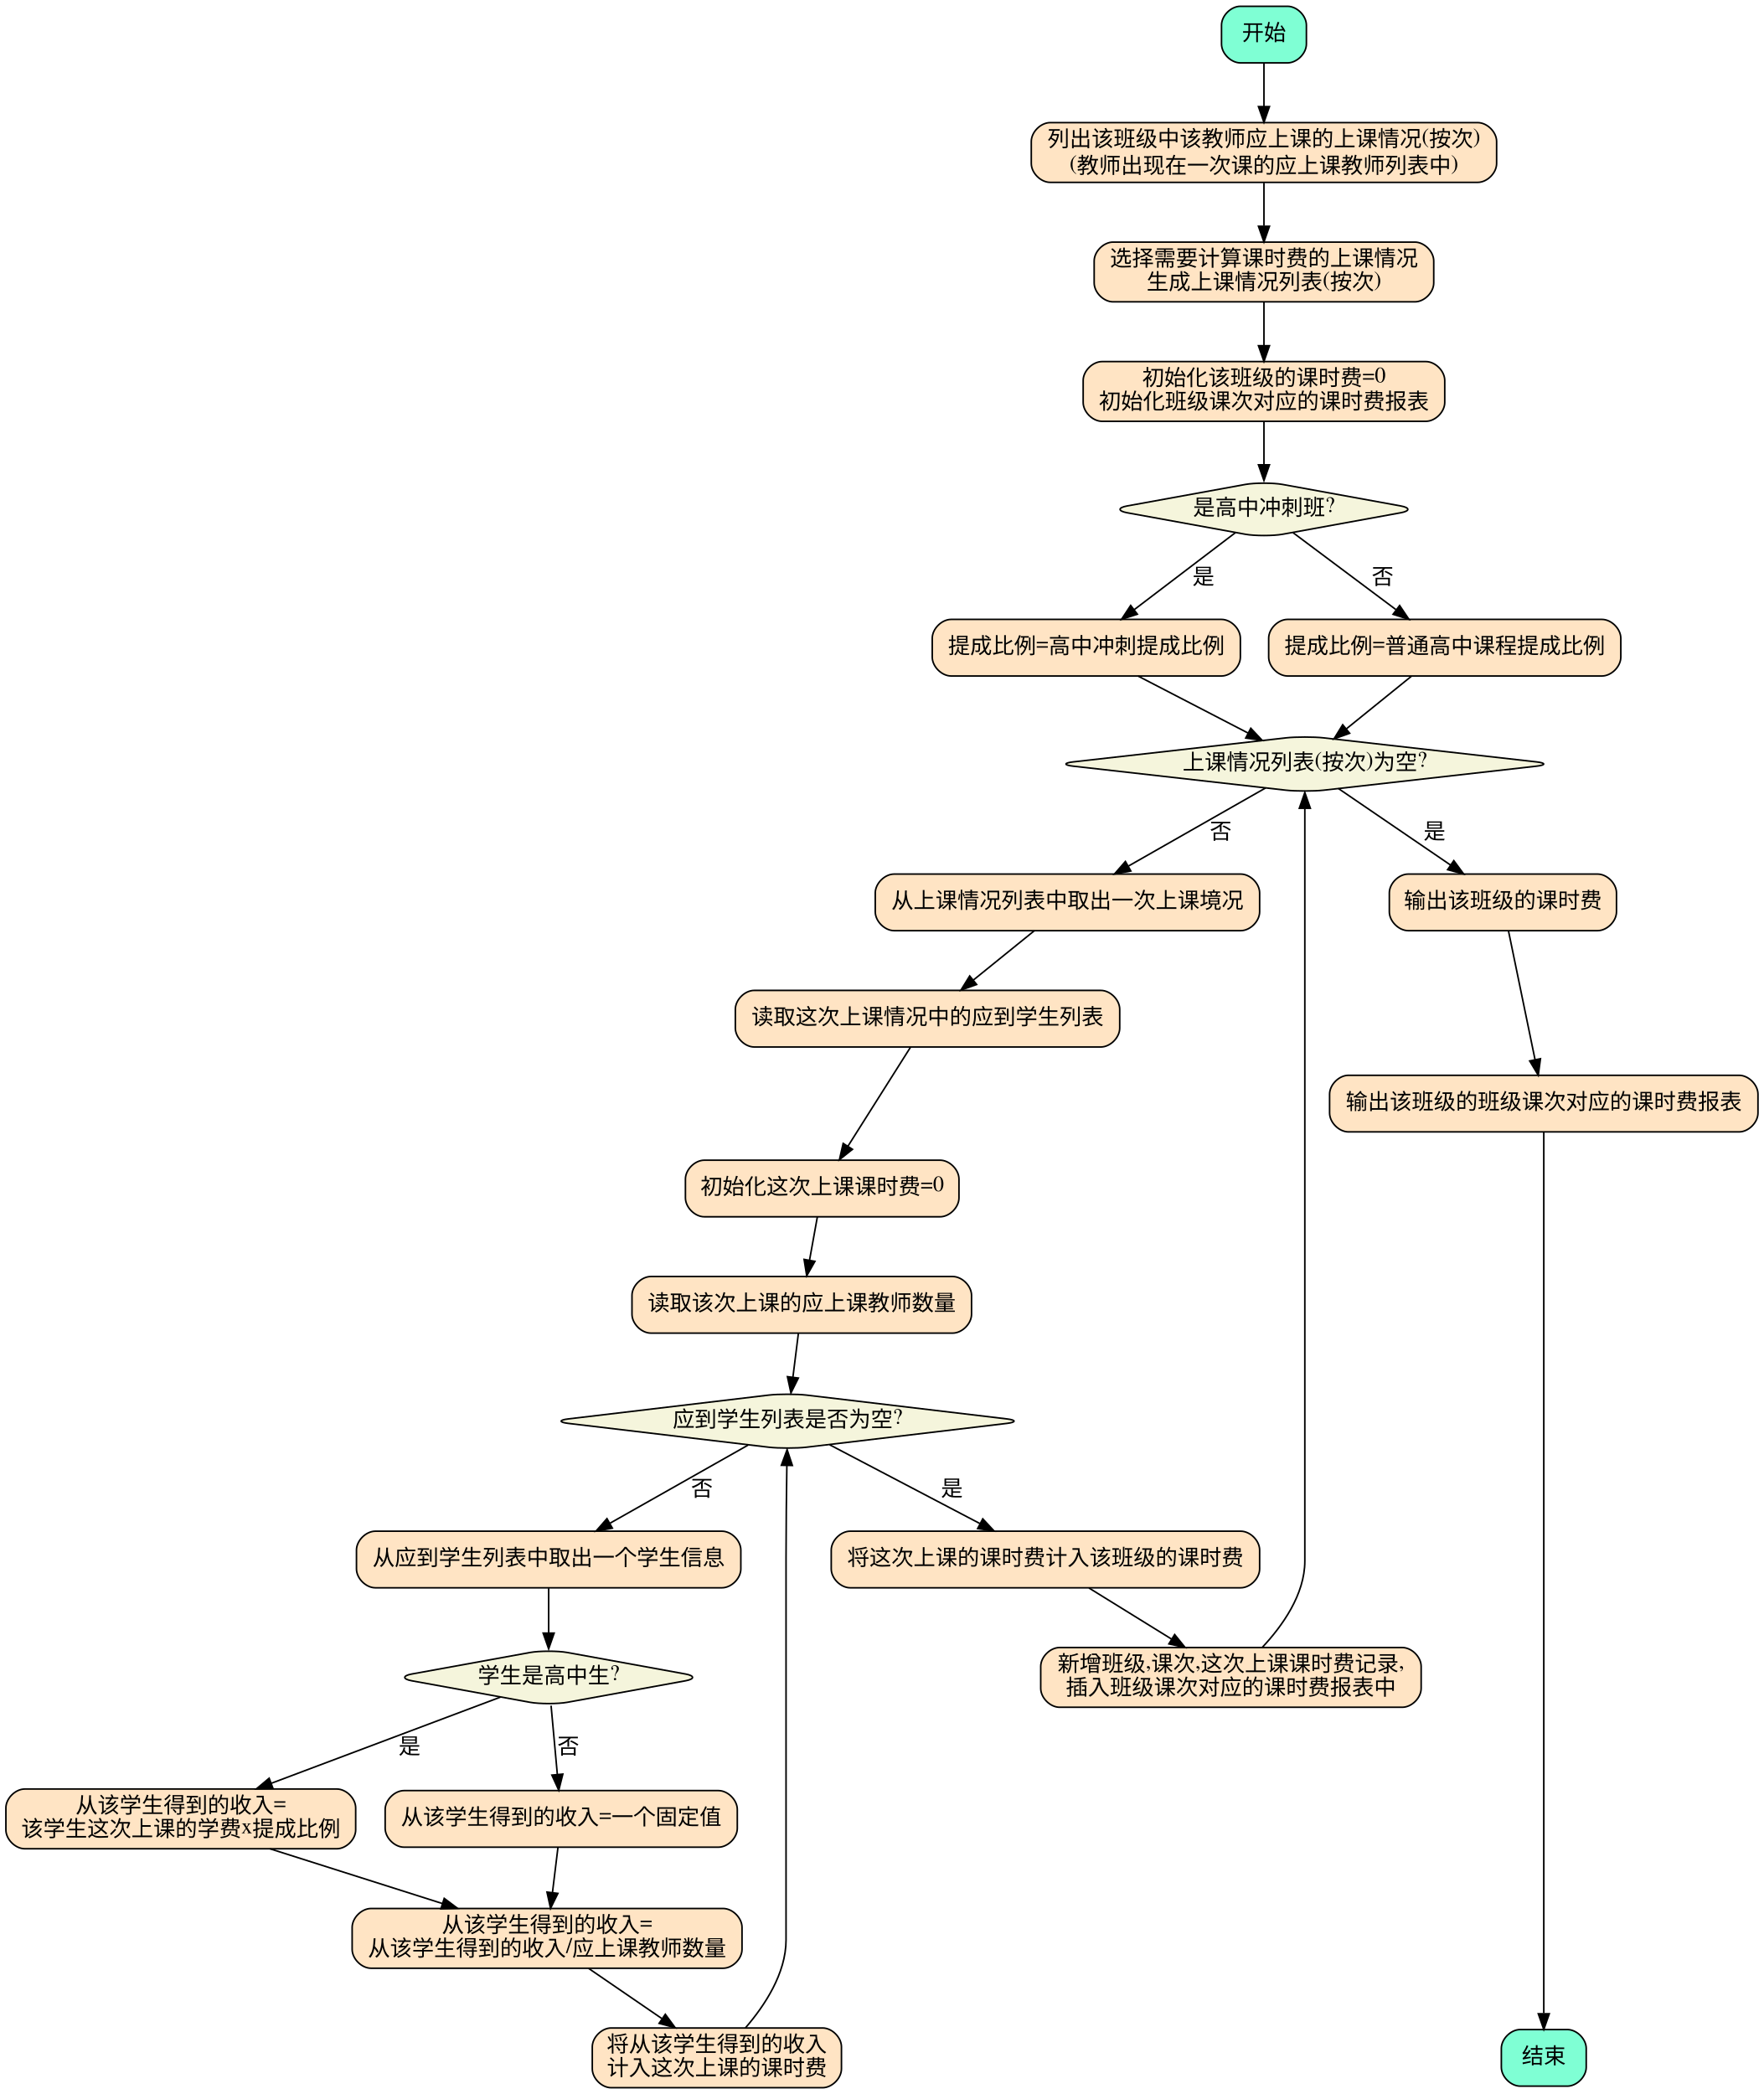
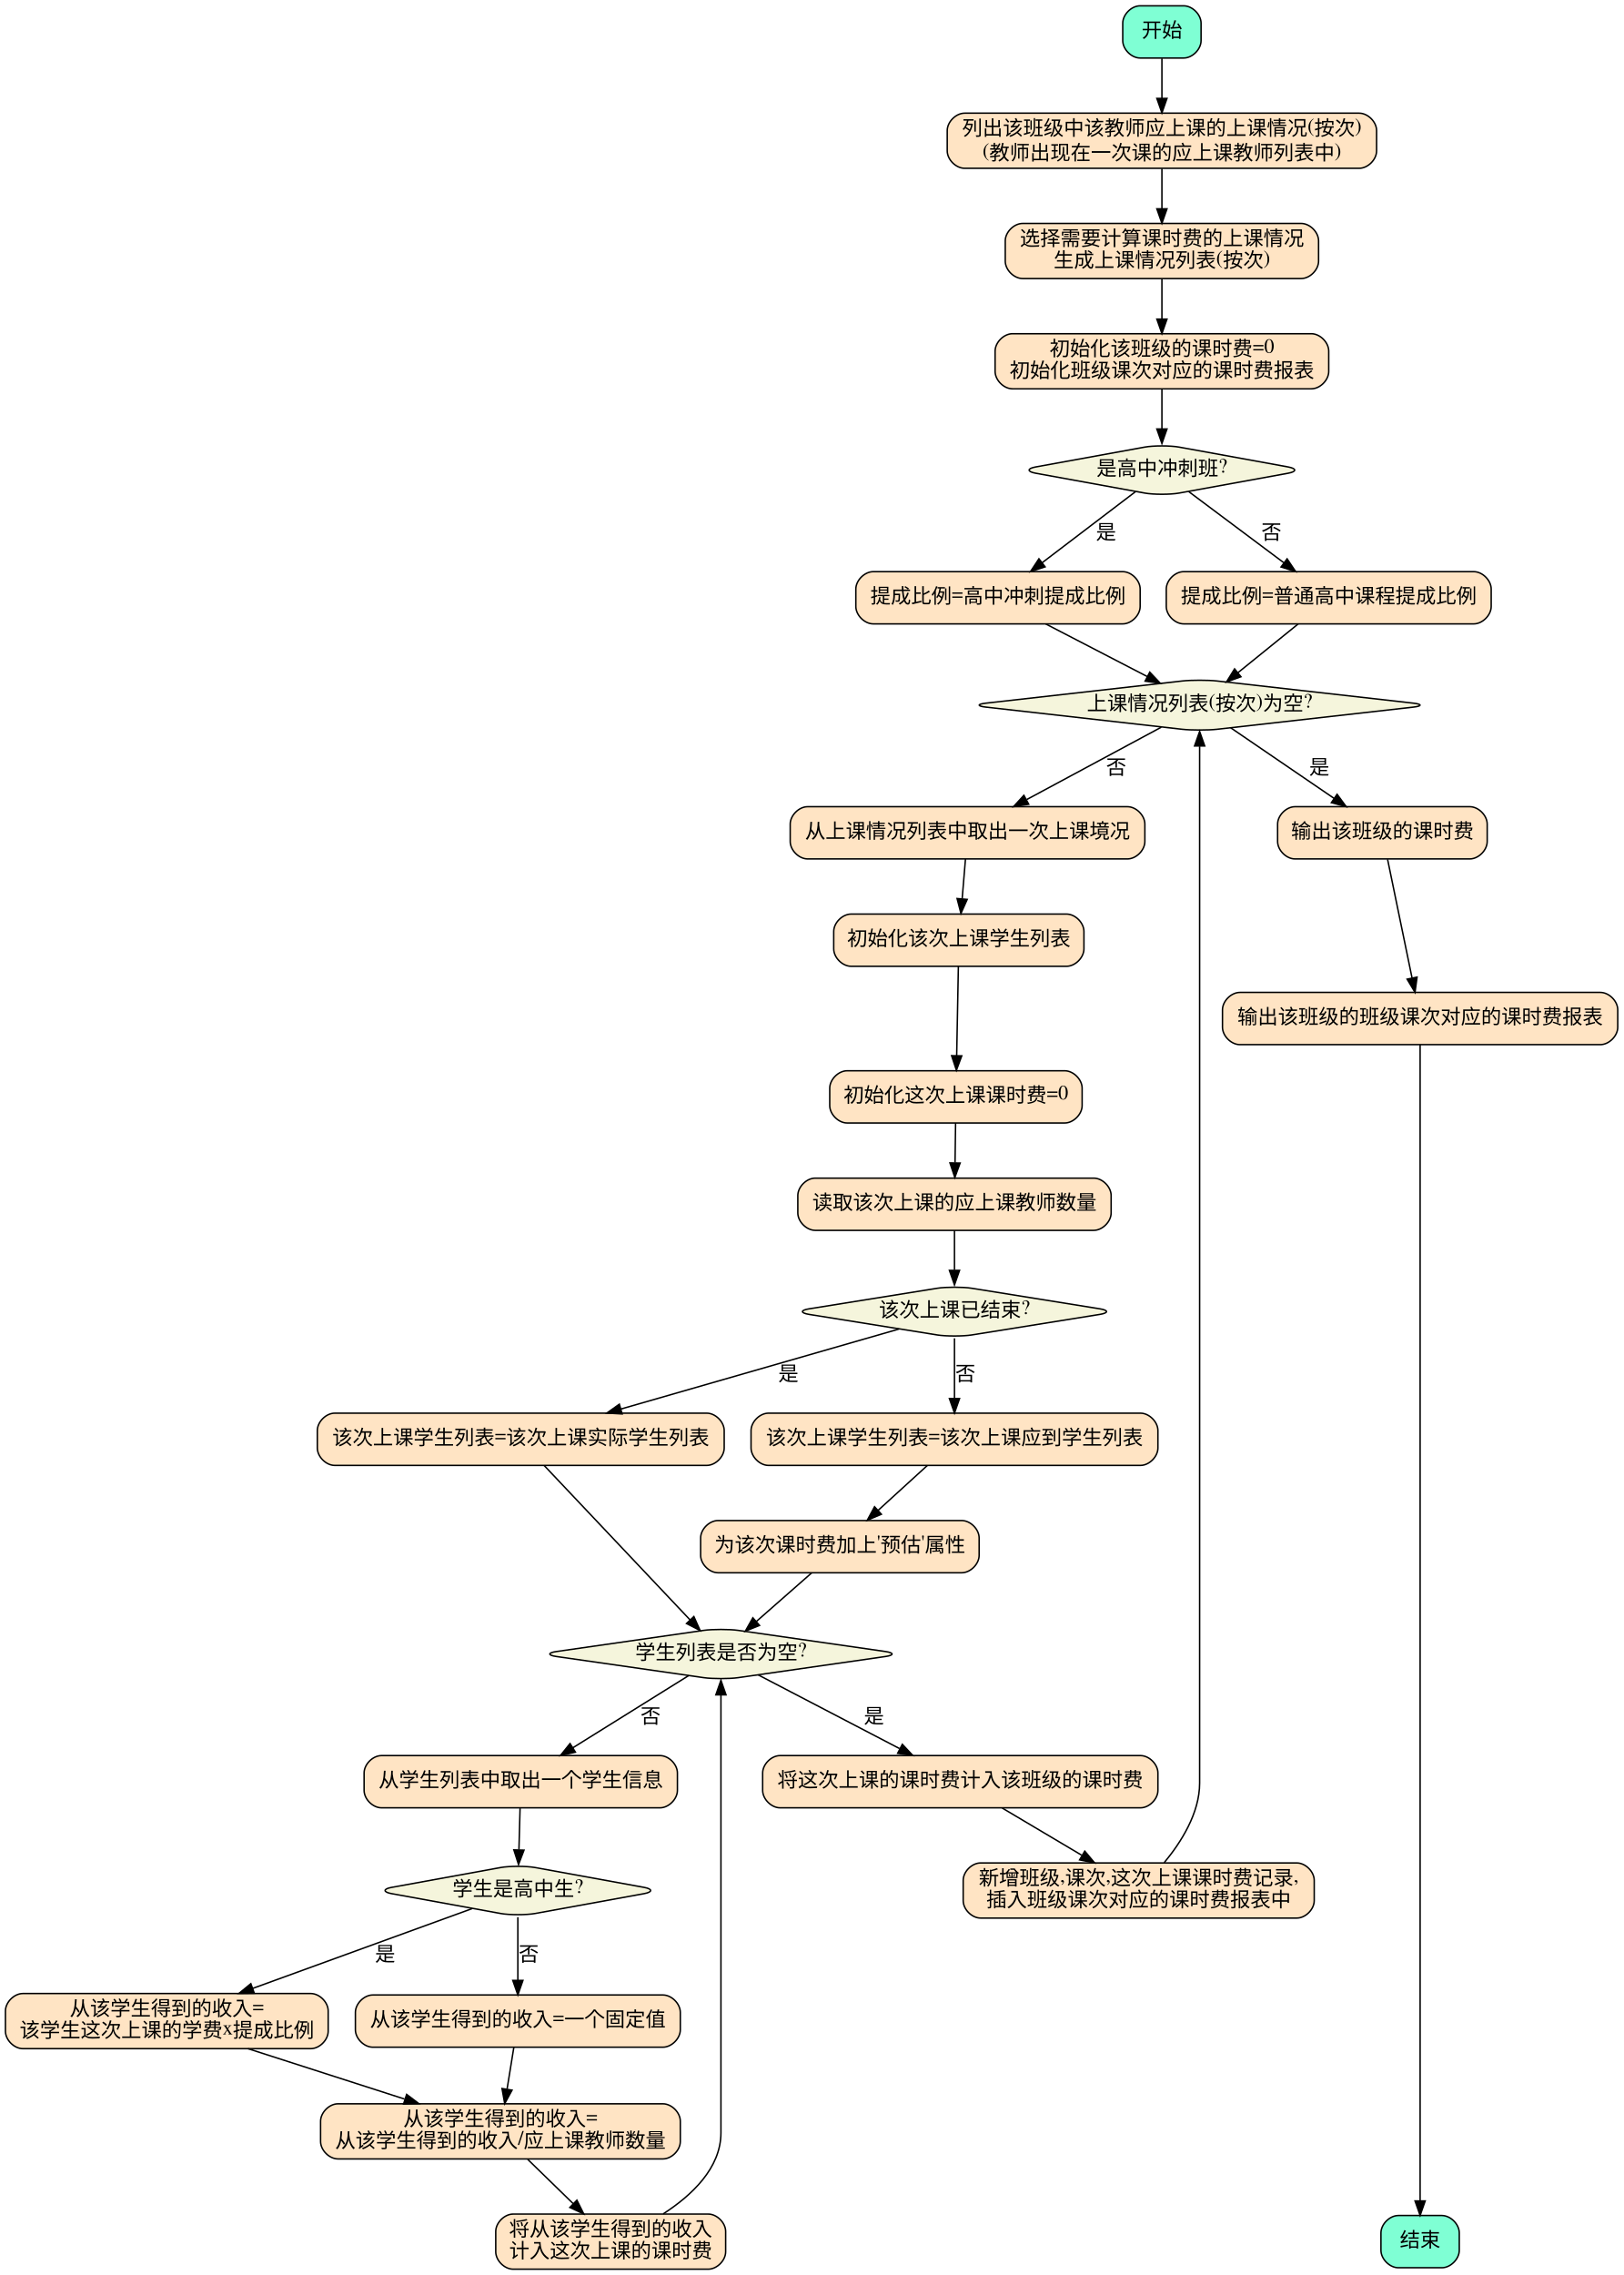
- <svg xmlns="http://www.w3.org/2000/svg" width="1122pt" height="1332pt" viewBox="0.00 0.00 1122.00 1332.00">
-   <g id="graph0" class="graph" transform="scale(1 1) rotate(0) translate(4 1328)">
-     <polygon fill="white" stroke="white" points="-4,5 -4,-1328 1119,-1328 1119,5 -4,5" />
+ <svg xmlns="http://www.w3.org/2000/svg" width="1119pt" height="1568pt" viewBox="0.00 0.00 1119.00 1568.00">
+   <g id="graph0" class="graph" transform="scale(1 1) rotate(0) translate(4 1564)">
+     <polygon fill="white" stroke="white" points="-4,5 -4,-1564 1116,-1564 1116,5 -4,5" />
    <g id="node1" class="node">
-       <path fill="aquamarine" stroke="black" d="M815,-1324C815,-1324 785,-1324 785,-1324 779,-1324 773,-1318 773,-1312 773,-1312 773,-1300 773,-1300 773,-1294 779,-1288 785,-1288 785,-1288 815,-1288 815,-1288 821,-1288 827,-1294 827,-1300 827,-1300 827,-1312 827,-1312 827,-1318 821,-1324 815,-1324" />
-       <text text-anchor="middle" x="800" y="-1302.3" font-family="Times,serif" font-size="14.00">开始</text>
+       <path fill="aquamarine" stroke="black" d="M812,-1560C812,-1560 782,-1560 782,-1560 776,-1560 770,-1554 770,-1548 770,-1548 770,-1536 770,-1536 770,-1530 776,-1524 782,-1524 782,-1524 812,-1524 812,-1524 818,-1524 824,-1530 824,-1536 824,-1536 824,-1548 824,-1548 824,-1554 818,-1560 812,-1560" />
+       <text text-anchor="middle" x="797" y="-1538.3" font-family="Times,serif" font-size="14.00">开始</text>
    </g>
    <g id="node3" class="node">
-       <path fill="bisque" stroke="black" d="M936,-1250C936,-1250 664,-1250 664,-1250 658,-1250 652,-1244 652,-1238 652,-1238 652,-1224 652,-1224 652,-1218 658,-1212 664,-1212 664,-1212 936,-1212 936,-1212 942,-1212 948,-1218 948,-1224 948,-1224 948,-1238 948,-1238 948,-1244 942,-1250 936,-1250" />
-       <text text-anchor="middle" x="800" y="-1234.8" font-family="Times,serif" font-size="14.00">列出该班级中该教师应上课的上课情况(按次)</text>
-       <text text-anchor="middle" x="800" y="-1219.8" font-family="Times,serif" font-size="14.00">(教师出现在一次课的应上课教师列表中)</text>
+       <path fill="bisque" stroke="black" d="M933,-1486C933,-1486 661,-1486 661,-1486 655,-1486 649,-1480 649,-1474 649,-1474 649,-1460 649,-1460 649,-1454 655,-1448 661,-1448 661,-1448 933,-1448 933,-1448 939,-1448 945,-1454 945,-1460 945,-1460 945,-1474 945,-1474 945,-1480 939,-1486 933,-1486" />
+       <text text-anchor="middle" x="797" y="-1470.8" font-family="Times,serif" font-size="14.00">列出该班级中该教师应上课的上课情况(按次)</text>
+       <text text-anchor="middle" x="797" y="-1455.8" font-family="Times,serif" font-size="14.00">(教师出现在一次课的应上课教师列表中)</text>
    </g>
    <g id="edge1" class="edge">
-       <path fill="none" stroke="black" d="M800,-1287.7C800,-1279.49 800,-1269.47 800,-1260.2" />
-       <polygon fill="black" stroke="black" points="803.5,-1260.19 800,-1250.19 796.5,-1260.19 803.5,-1260.19" />
+       <path fill="none" stroke="black" d="M797,-1523.7C797,-1515.49 797,-1505.47 797,-1496.2" />
+       <polygon fill="black" stroke="black" points="800.5,-1496.19 797,-1486.19 793.5,-1496.19 800.5,-1496.19" />
    </g>
    <g id="node2" class="node">
-       <path fill="aquamarine" stroke="black" d="M993,-37C993,-37 963,-37 963,-37 957,-37 951,-31 951,-25 951,-25 951,-13 951,-13 951,-7 957,-1 963,-1 963,-1 993,-1 993,-1 999,-1 1005,-7 1005,-13 1005,-13 1005,-25 1005,-25 1005,-31 999,-37 993,-37" />
-       <text text-anchor="middle" x="978" y="-15.3" font-family="Times,serif" font-size="14.00">结束</text>
+       <path fill="aquamarine" stroke="black" d="M990,-37C990,-37 960,-37 960,-37 954,-37 948,-31 948,-25 948,-25 948,-13 948,-13 948,-7 954,-1 960,-1 960,-1 990,-1 990,-1 996,-1 1002,-7 1002,-13 1002,-13 1002,-25 1002,-25 1002,-31 996,-37 990,-37" />
+       <text text-anchor="middle" x="975" y="-15.3" font-family="Times,serif" font-size="14.00">结束</text>
    </g>
    <g id="node4" class="node">
-       <path fill="bisque" stroke="black" d="M896,-1174C896,-1174 704,-1174 704,-1174 698,-1174 692,-1168 692,-1162 692,-1162 692,-1148 692,-1148 692,-1142 698,-1136 704,-1136 704,-1136 896,-1136 896,-1136 902,-1136 908,-1142 908,-1148 908,-1148 908,-1162 908,-1162 908,-1168 902,-1174 896,-1174" />
-       <text text-anchor="middle" x="800" y="-1158.8" font-family="Times,serif" font-size="14.00">选择需要计算课时费的上课情况</text>
-       <text text-anchor="middle" x="800" y="-1143.8" font-family="Times,serif" font-size="14.00">生成上课情况列表(按次)</text>
+       <path fill="bisque" stroke="black" d="M893,-1410C893,-1410 701,-1410 701,-1410 695,-1410 689,-1404 689,-1398 689,-1398 689,-1384 689,-1384 689,-1378 695,-1372 701,-1372 701,-1372 893,-1372 893,-1372 899,-1372 905,-1378 905,-1384 905,-1384 905,-1398 905,-1398 905,-1404 899,-1410 893,-1410" />
+       <text text-anchor="middle" x="797" y="-1394.8" font-family="Times,serif" font-size="14.00">选择需要计算课时费的上课情况</text>
+       <text text-anchor="middle" x="797" y="-1379.8" font-family="Times,serif" font-size="14.00">生成上课情况列表(按次)</text>
    </g>
    <g id="edge2" class="edge">
-       <path fill="none" stroke="black" d="M800,-1211.71C800,-1203.46 800,-1193.54 800,-1184.36" />
-       <polygon fill="black" stroke="black" points="803.5,-1184.08 800,-1174.08 796.5,-1184.08 803.5,-1184.08" />
+       <path fill="none" stroke="black" d="M797,-1447.71C797,-1439.46 797,-1429.54 797,-1420.36" />
+       <polygon fill="black" stroke="black" points="800.5,-1420.08 797,-1410.08 793.5,-1420.08 800.5,-1420.08" />
    </g>
    <g id="node5" class="node">
-       <path fill="bisque" stroke="black" d="M903,-1098C903,-1098 697,-1098 697,-1098 691,-1098 685,-1092 685,-1086 685,-1086 685,-1072 685,-1072 685,-1066 691,-1060 697,-1060 697,-1060 903,-1060 903,-1060 909,-1060 915,-1066 915,-1072 915,-1072 915,-1086 915,-1086 915,-1092 909,-1098 903,-1098" />
-       <text text-anchor="middle" x="800" y="-1082.8" font-family="Times,serif" font-size="14.00">初始化该班级的课时费=0</text>
-       <text text-anchor="middle" x="800" y="-1067.8" font-family="Times,serif" font-size="14.00">初始化班级课次对应的课时费报表</text>
+       <path fill="bisque" stroke="black" d="M900,-1334C900,-1334 694,-1334 694,-1334 688,-1334 682,-1328 682,-1322 682,-1322 682,-1308 682,-1308 682,-1302 688,-1296 694,-1296 694,-1296 900,-1296 900,-1296 906,-1296 912,-1302 912,-1308 912,-1308 912,-1322 912,-1322 912,-1328 906,-1334 900,-1334" />
+       <text text-anchor="middle" x="797" y="-1318.8" font-family="Times,serif" font-size="14.00">初始化该班级的课时费=0</text>
+       <text text-anchor="middle" x="797" y="-1303.8" font-family="Times,serif" font-size="14.00">初始化班级课次对应的课时费报表</text>
    </g>
    <g id="edge3" class="edge">
-       <path fill="none" stroke="black" d="M800,-1135.71C800,-1127.46 800,-1117.54 800,-1108.36" />
-       <polygon fill="black" stroke="black" points="803.5,-1108.08 800,-1098.08 796.5,-1108.08 803.5,-1108.08" />
-     </g>
-     <g id="node21" class="node">
-       <path fill="beige" stroke="black" d="M788.194,-1019.85C788.194,-1019.85 712.902,-1006.15 712.902,-1006.15 706.999,-1005.07 706.999,-1002.93 712.902,-1001.85 712.902,-1001.85 788.194,-988.149 788.194,-988.149 794.097,-987.074 805.903,-987.074 811.806,-988.149 811.806,-988.149 887.098,-1001.85 887.098,-1001.85 893.001,-1002.93 893.001,-1005.07 887.098,-1006.15 887.098,-1006.15 811.806,-1019.85 811.806,-1019.85 805.903,-1020.93 794.097,-1020.93 788.194,-1019.85" />
-       <text text-anchor="middle" x="800" y="-1000.3" font-family="Times,serif" font-size="14.00">是高中冲刺班?</text>
+       <path fill="none" stroke="black" d="M797,-1371.71C797,-1363.46 797,-1353.54 797,-1344.36" />
+       <polygon fill="black" stroke="black" points="800.5,-1344.08 797,-1334.08 793.5,-1344.08 800.5,-1344.08" />
+     </g>
+     <g id="node24" class="node">
+       <path fill="beige" stroke="black" d="M785.194,-1255.85C785.194,-1255.85 709.902,-1242.15 709.902,-1242.15 703.999,-1241.07 703.999,-1238.93 709.902,-1237.85 709.902,-1237.85 785.194,-1224.15 785.194,-1224.15 791.097,-1223.07 802.903,-1223.07 808.806,-1224.15 808.806,-1224.15 884.098,-1237.85 884.098,-1237.85 890.001,-1238.93 890.001,-1241.07 884.098,-1242.15 884.098,-1242.15 808.806,-1255.85 808.806,-1255.85 802.903,-1256.93 791.097,-1256.93 785.194,-1255.85" />
+       <text text-anchor="middle" x="797" y="-1236.3" font-family="Times,serif" font-size="14.00">是高中冲刺班?</text>
    </g>
    <g id="edge4" class="edge">
-       <path fill="none" stroke="black" d="M800,-1059.96C800,-1051.7 800,-1041.74 800,-1032.57" />
-       <polygon fill="black" stroke="black" points="803.5,-1032.33 800,-1022.33 796.5,-1032.33 803.5,-1032.33" />
+       <path fill="none" stroke="black" d="M797,-1295.96C797,-1287.7 797,-1277.74 797,-1268.57" />
+       <polygon fill="black" stroke="black" points="800.5,-1268.33 797,-1258.33 793.5,-1268.33 800.5,-1268.33" />
    </g>
    <g id="node6" class="node">
-       <path fill="bisque" stroke="black" d="M773,-934C773,-934 601,-934 601,-934 595,-934 589,-928 589,-922 589,-922 589,-910 589,-910 589,-904 595,-898 601,-898 601,-898 773,-898 773,-898 779,-898 785,-904 785,-910 785,-910 785,-922 785,-922 785,-928 779,-934 773,-934" />
-       <text text-anchor="middle" x="687" y="-912.3" font-family="Times,serif" font-size="14.00">提成比例=高中冲刺提成比例</text>
-     </g>
-     <g id="node22" class="node">
-       <path fill="beige" stroke="black" d="M814.076,-858.653C814.076,-858.653 678.524,-843.347 678.524,-843.347 672.562,-842.673 672.562,-841.327 678.524,-840.653 678.524,-840.653 814.076,-825.347 814.076,-825.347 820.038,-824.673 831.962,-824.673 837.924,-825.347 837.924,-825.347 973.476,-840.653 973.476,-840.653 979.438,-841.327 979.438,-842.673 973.476,-843.347 973.476,-843.347 837.924,-858.653 837.924,-858.653 831.962,-859.327 820.038,-859.327 814.076,-858.653" />
-       <text text-anchor="middle" x="826" y="-838.3" font-family="Times,serif" font-size="14.00">上课情况列表(按次)为空?</text>
+       <path fill="bisque" stroke="black" d="M770,-1170C770,-1170 598,-1170 598,-1170 592,-1170 586,-1164 586,-1158 586,-1158 586,-1146 586,-1146 586,-1140 592,-1134 598,-1134 598,-1134 770,-1134 770,-1134 776,-1134 782,-1140 782,-1146 782,-1146 782,-1158 782,-1158 782,-1164 776,-1170 770,-1170" />
+       <text text-anchor="middle" x="684" y="-1148.3" font-family="Times,serif" font-size="14.00">提成比例=高中冲刺提成比例</text>
+     </g>
+     <g id="node25" class="node">
+       <path fill="beige" stroke="black" d="M811.076,-1094.65C811.076,-1094.65 675.524,-1079.35 675.524,-1079.35 669.562,-1078.67 669.562,-1077.33 675.524,-1076.65 675.524,-1076.65 811.076,-1061.35 811.076,-1061.35 817.038,-1060.67 828.962,-1060.67 834.924,-1061.35 834.924,-1061.35 970.476,-1076.65 970.476,-1076.65 976.438,-1077.33 976.438,-1078.67 970.476,-1079.35 970.476,-1079.35 834.924,-1094.65 834.924,-1094.65 828.962,-1095.33 817.038,-1095.33 811.076,-1094.65" />
+       <text text-anchor="middle" x="823" y="-1074.3" font-family="Times,serif" font-size="14.00">上课情况列表(按次)为空?</text>
    </g>
    <g id="edge7" class="edge">
-       <path fill="none" stroke="black" d="M719.941,-897.937C741.015,-887.021 768.358,-872.858 790.003,-861.646" />
-       <polygon fill="black" stroke="black" points="791.626,-864.747 798.895,-857.04 788.406,-858.532 791.626,-864.747" />
+       <path fill="none" stroke="black" d="M716.941,-1133.94C738.015,-1123.02 765.358,-1108.86 787.003,-1097.65" />
+       <polygon fill="black" stroke="black" points="788.626,-1100.75 795.895,-1093.04 785.406,-1094.53 788.626,-1100.75" />
    </g>
    <g id="node7" class="node">
-       <path fill="bisque" stroke="black" d="M1015,-934C1015,-934 815,-934 815,-934 809,-934 803,-928 803,-922 803,-922 803,-910 803,-910 803,-904 809,-898 815,-898 815,-898 1015,-898 1015,-898 1021,-898 1027,-904 1027,-910 1027,-910 1027,-922 1027,-922 1027,-928 1021,-934 1015,-934" />
-       <text text-anchor="middle" x="915" y="-912.3" font-family="Times,serif" font-size="14.00">提成比例=普通高中课程提成比例</text>
+       <path fill="bisque" stroke="black" d="M1012,-1170C1012,-1170 812,-1170 812,-1170 806,-1170 800,-1164 800,-1158 800,-1158 800,-1146 800,-1146 800,-1140 806,-1134 812,-1134 812,-1134 1012,-1134 1012,-1134 1018,-1134 1024,-1140 1024,-1146 1024,-1146 1024,-1158 1024,-1158 1024,-1164 1018,-1170 1012,-1170" />
+       <text text-anchor="middle" x="912" y="-1148.3" font-family="Times,serif" font-size="14.00">提成比例=普通高中课程提成比例</text>
    </g>
    <g id="edge8" class="edge">
-       <path fill="none" stroke="black" d="M893.908,-897.937C881.478,-887.881 865.642,-875.07 852.389,-864.349" />
-       <polygon fill="black" stroke="black" points="854.501,-861.555 844.525,-857.987 850.098,-866.997 854.501,-861.555" />
+       <path fill="none" stroke="black" d="M890.908,-1133.94C878.478,-1123.88 862.642,-1111.07 849.389,-1100.35" />
+       <polygon fill="black" stroke="black" points="851.501,-1097.56 841.525,-1093.99 847.098,-1103 851.501,-1097.56" />
    </g>
    <g id="node8" class="node">
-       <path fill="bisque" stroke="black" d="M1012.25,-772C1012.25,-772 891.75,-772 891.75,-772 885.75,-772 879.75,-766 879.75,-760 879.75,-760 879.75,-748 879.75,-748 879.75,-742 885.75,-736 891.75,-736 891.75,-736 1012.25,-736 1012.25,-736 1018.25,-736 1024.25,-742 1024.25,-748 1024.25,-748 1024.25,-760 1024.25,-760 1024.25,-766 1018.25,-772 1012.25,-772" />
-       <text text-anchor="middle" x="952" y="-750.3" font-family="Times,serif" font-size="14.00">输出该班级的课时费</text>
+       <path fill="bisque" stroke="black" d="M1009.25,-1008C1009.25,-1008 888.75,-1008 888.75,-1008 882.75,-1008 876.75,-1002 876.75,-996 876.75,-996 876.75,-984 876.75,-984 876.75,-978 882.75,-972 888.75,-972 888.75,-972 1009.25,-972 1009.25,-972 1015.25,-972 1021.25,-978 1021.25,-984 1021.25,-984 1021.25,-996 1021.25,-996 1021.25,-1002 1015.25,-1008 1009.25,-1008" />
+       <text text-anchor="middle" x="949" y="-986.3" font-family="Times,serif" font-size="14.00">输出该班级的课时费</text>
    </g>
    <g id="node9" class="node">
-       <path fill="bisque" stroke="black" d="M1102.25,-644C1102.25,-644 853.75,-644 853.75,-644 847.75,-644 841.75,-638 841.75,-632 841.75,-632 841.75,-620 841.75,-620 841.75,-614 847.75,-608 853.75,-608 853.75,-608 1102.25,-608 1102.25,-608 1108.25,-608 1114.25,-614 1114.25,-620 1114.25,-620 1114.25,-632 1114.25,-632 1114.25,-638 1108.25,-644 1102.25,-644" />
-       <text text-anchor="middle" x="978" y="-622.3" font-family="Times,serif" font-size="14.00">输出该班级的班级课次对应的课时费报表</text>
+       <path fill="bisque" stroke="black" d="M1099.25,-880C1099.25,-880 850.75,-880 850.75,-880 844.75,-880 838.75,-874 838.75,-868 838.75,-868 838.75,-856 838.75,-856 838.75,-850 844.75,-844 850.75,-844 850.75,-844 1099.25,-844 1099.25,-844 1105.25,-844 1111.25,-850 1111.25,-856 1111.25,-856 1111.25,-868 1111.25,-868 1111.25,-874 1105.25,-880 1099.25,-880" />
+       <text text-anchor="middle" x="975" y="-858.3" font-family="Times,serif" font-size="14.00">输出该班级的班级课次对应的课时费报表</text>
    </g>
    <g id="edge11" class="edge">
-       <path fill="none" stroke="black" d="M955.561,-735.744C959.917,-714.632 967.342,-678.648 972.451,-653.893" />
-       <polygon fill="black" stroke="black" points="975.889,-654.548 974.482,-644.047 969.034,-653.133 975.889,-654.548" />
+       <path fill="none" stroke="black" d="M952.561,-971.744C956.917,-950.632 964.342,-914.648 969.451,-889.893" />
+       <polygon fill="black" stroke="black" points="972.889,-890.548 971.482,-880.047 966.034,-889.133 972.889,-890.548" />
    </g>
    <g id="edge12" class="edge">
-       <path fill="none" stroke="black" d="M978,-607.938C978,-590.023 978,-561.031 978,-536 978,-536 978,-536 978,-94 978,-78.591 978,-61.378 978,-47.433" />
-       <polygon fill="black" stroke="black" points="981.5,-47.047 978,-37.047 974.5,-47.047 981.5,-47.047" />
+       <path fill="none" stroke="black" d="M975,-843.938C975,-826.023 975,-797.031 975,-772 975,-772 975,-772 975,-94 975,-78.591 975,-61.378 975,-47.433" />
+       <polygon fill="black" stroke="black" points="978.5,-47.047 975,-37.047 971.5,-47.047 978.5,-47.047" />
    </g>
    <g id="node10" class="node">
-       <path fill="bisque" stroke="black" d="M785.25,-772C785.25,-772 564.75,-772 564.75,-772 558.75,-772 552.75,-766 552.75,-760 552.75,-760 552.75,-748 552.75,-748 552.75,-742 558.75,-736 564.75,-736 564.75,-736 785.25,-736 785.25,-736 791.25,-736 797.25,-742 797.25,-748 797.25,-748 797.25,-760 797.25,-760 797.25,-766 791.25,-772 785.25,-772" />
-       <text text-anchor="middle" x="675" y="-750.3" font-family="Times,serif" font-size="14.00">从上课情况列表中取出一次上课境况</text>
+       <path fill="bisque" stroke="black" d="M773.25,-1008C773.25,-1008 552.75,-1008 552.75,-1008 546.75,-1008 540.75,-1002 540.75,-996 540.75,-996 540.75,-984 540.75,-984 540.75,-978 546.75,-972 552.75,-972 552.75,-972 773.25,-972 773.25,-972 779.25,-972 785.25,-978 785.25,-984 785.25,-984 785.25,-996 785.25,-996 785.25,-1002 779.25,-1008 773.25,-1008" />
+       <text text-anchor="middle" x="663" y="-986.3" font-family="Times,serif" font-size="14.00">从上课情况列表中取出一次上课境况</text>
    </g>
    <g id="node11" class="node">
-       <path fill="bisque" stroke="black" d="M696.25,-698C696.25,-698 475.75,-698 475.75,-698 469.75,-698 463.75,-692 463.75,-686 463.75,-686 463.75,-674 463.75,-674 463.75,-668 469.75,-662 475.75,-662 475.75,-662 696.25,-662 696.25,-662 702.25,-662 708.25,-668 708.25,-674 708.25,-674 708.25,-686 708.25,-686 708.25,-692 702.25,-698 696.25,-698" />
-       <text text-anchor="middle" x="586" y="-676.3" font-family="Times,serif" font-size="14.00">读取这次上课情况中的应到学生列表</text>
+       <path fill="bisque" stroke="black" d="M731.25,-934C731.25,-934 582.75,-934 582.75,-934 576.75,-934 570.75,-928 570.75,-922 570.75,-922 570.75,-910 570.75,-910 570.75,-904 576.75,-898 582.75,-898 582.75,-898 731.25,-898 731.25,-898 737.25,-898 743.25,-904 743.25,-910 743.25,-910 743.25,-922 743.25,-922 743.25,-928 737.25,-934 731.25,-934" />
+       <text text-anchor="middle" x="657" y="-912.3" font-family="Times,serif" font-size="14.00">初始化该次上课学生列表</text>
    </g>
    <g id="edge13" class="edge">
-       <path fill="none" stroke="black" d="M653.908,-735.937C642.355,-726.59 627.858,-714.863 615.229,-704.646" />
-       <polygon fill="black" stroke="black" points="617.225,-701.758 607.249,-698.19 612.822,-707.201 617.225,-701.758" />
+       <path fill="none" stroke="black" d="M661.578,-971.937C660.901,-963.807 660.073,-953.876 659.309,-944.705" />
+       <polygon fill="black" stroke="black" points="662.772,-944.115 658.453,-934.441 655.796,-944.697 662.772,-944.115" />
    </g>
    <g id="node12" class="node">
-       <path fill="bisque" stroke="black" d="M594,-590C594,-590 444,-590 444,-590 438,-590 432,-584 432,-578 432,-578 432,-566 432,-566 432,-560 438,-554 444,-554 444,-554 594,-554 594,-554 600,-554 606,-560 606,-566 606,-566 606,-578 606,-578 606,-584 600,-590 594,-590" />
-       <text text-anchor="middle" x="519" y="-568.3" font-family="Times,serif" font-size="14.00">初始化这次上课课时费=0</text>
+       <path fill="bisque" stroke="black" d="M730,-826C730,-826 580,-826 580,-826 574,-826 568,-820 568,-814 568,-814 568,-802 568,-802 568,-796 574,-790 580,-790 580,-790 730,-790 730,-790 736,-790 742,-796 742,-802 742,-802 742,-814 742,-814 742,-820 736,-826 730,-826" />
+       <text text-anchor="middle" x="655" y="-804.3" font-family="Times,serif" font-size="14.00">初始化这次上课课时费=0</text>
    </g>
    <g id="edge14" class="edge">
-       <path fill="none" stroke="black" d="M575.235,-661.969C564.457,-644.917 547.734,-618.459 535.323,-598.824" />
-       <polygon fill="black" stroke="black" points="538.262,-596.924 529.961,-590.341 532.345,-600.664 538.262,-596.924" />
+       <path fill="none" stroke="black" d="M656.679,-897.969C656.366,-881.378 655.885,-855.883 655.518,-836.431" />
+       <polygon fill="black" stroke="black" points="659.015,-836.273 655.327,-826.341 652.017,-836.405 659.015,-836.273" />
    </g>
    <g id="node13" class="node">
-       <path fill="bisque" stroke="black" d="M602,-516C602,-516 410,-516 410,-516 404,-516 398,-510 398,-504 398,-504 398,-492 398,-492 398,-486 404,-480 410,-480 410,-480 602,-480 602,-480 608,-480 614,-486 614,-492 614,-492 614,-504 614,-504 614,-510 608,-516 602,-516" />
-       <text text-anchor="middle" x="506" y="-494.3" font-family="Times,serif" font-size="14.00">读取该次上课的应上课教师数量</text>
+       <path fill="bisque" stroke="black" d="M750,-752C750,-752 558,-752 558,-752 552,-752 546,-746 546,-740 546,-740 546,-728 546,-728 546,-722 552,-716 558,-716 558,-716 750,-716 750,-716 756,-716 762,-722 762,-728 762,-728 762,-740 762,-740 762,-746 756,-752 750,-752" />
+       <text text-anchor="middle" x="654" y="-730.3" font-family="Times,serif" font-size="14.00">读取该次上课的应上课教师数量</text>
    </g>
    <g id="edge15" class="edge">
-       <path fill="none" stroke="black" d="M515.919,-553.937C514.435,-545.719 512.619,-535.66 510.948,-526.406" />
-       <polygon fill="black" stroke="black" points="514.37,-525.66 509.149,-516.441 507.482,-526.903 514.37,-525.66" />
-     </g>
-     <g id="node23" class="node">
-       <path fill="beige" stroke="black" d="M485.084,-440.584C485.084,-440.584 357.425,-425.416 357.425,-425.416 351.467,-424.708 351.467,-423.292 357.425,-422.584 357.425,-422.584 485.084,-407.416 485.084,-407.416 491.042,-406.708 502.958,-406.708 508.916,-407.416 508.916,-407.416 636.575,-422.584 636.575,-422.584 642.533,-423.292 642.533,-424.708 636.575,-425.416 636.575,-425.416 508.916,-440.584 508.916,-440.584 502.958,-441.292 491.042,-441.292 485.084,-440.584" />
-       <text text-anchor="middle" x="497" y="-420.3" font-family="Times,serif" font-size="14.00">应到学生列表是否为空?</text>
+       <path fill="none" stroke="black" d="M654.763,-789.937C654.65,-781.807 654.512,-771.876 654.385,-762.705" />
+       <polygon fill="black" stroke="black" points="657.881,-762.391 654.242,-752.441 650.882,-762.488 657.881,-762.391" />
+     </g>
+     <g id="node26" class="node">
+       <path fill="beige" stroke="black" d="M642.151,-676.099C642.151,-676.099 553.643,-661.901 553.643,-661.901 547.718,-660.95 547.718,-659.05 553.643,-658.099 553.643,-658.099 642.151,-643.901 642.151,-643.901 648.076,-642.95 659.924,-642.95 665.849,-643.901 665.849,-643.901 754.357,-658.099 754.357,-658.099 760.282,-659.05 760.282,-660.95 754.357,-661.901 754.357,-661.901 665.849,-676.099 665.849,-676.099 659.924,-677.05 648.076,-677.05 642.151,-676.099" />
+       <text text-anchor="middle" x="654" y="-656.3" font-family="Times,serif" font-size="14.00">该次上课已结束?</text>
    </g>
    <g id="edge16" class="edge">
-       <path fill="none" stroke="black" d="M503.867,-479.937C502.825,-471.598 501.545,-461.364 500.375,-451.998" />
-       <polygon fill="black" stroke="black" points="503.831,-451.429 499.118,-441.941 496.885,-452.297 503.831,-451.429" />
+       <path fill="none" stroke="black" d="M654,-715.937C654,-707.807 654,-697.876 654,-688.705" />
+       <polygon fill="black" stroke="black" points="657.5,-688.441 654,-678.441 650.5,-688.441 657.5,-688.441" />
    </g>
    <g id="node14" class="node">
-       <path fill="bisque" stroke="black" d="M785.25,-354C785.25,-354 536.75,-354 536.75,-354 530.75,-354 524.75,-348 524.75,-342 524.75,-342 524.75,-330 524.75,-330 524.75,-324 530.75,-318 536.75,-318 536.75,-318 785.25,-318 785.25,-318 791.25,-318 797.25,-324 797.25,-330 797.25,-330 797.25,-342 797.25,-342 797.25,-348 791.25,-354 785.25,-354" />
-       <text text-anchor="middle" x="661" y="-332.3" font-family="Times,serif" font-size="14.00">将这次上课的课时费计入该班级的课时费</text>
+       <path fill="bisque" stroke="black" d="M483.25,-590C483.25,-590 226.75,-590 226.75,-590 220.75,-590 214.75,-584 214.75,-578 214.75,-578 214.75,-566 214.75,-566 214.75,-560 220.75,-554 226.75,-554 226.75,-554 483.25,-554 483.25,-554 489.25,-554 495.25,-560 495.25,-566 495.25,-566 495.25,-578 495.25,-578 495.25,-584 489.25,-590 483.25,-590" />
+       <text text-anchor="middle" x="355" y="-568.3" font-family="Times,serif" font-size="14.00">该次上课学生列表=该次上课实际学生列表</text>
+     </g>
+     <g id="node27" class="node">
+       <path fill="beige" stroke="black" d="M481.122,-440.295C481.122,-440.295 379.491,-425.705 379.491,-425.705 373.552,-424.853 373.552,-423.147 379.491,-422.295 379.491,-422.295 481.122,-407.705 481.122,-407.705 487.061,-406.853 498.939,-406.853 504.878,-407.705 504.878,-407.705 606.509,-422.295 606.509,-422.295 612.448,-423.147 612.448,-424.853 606.509,-425.705 606.509,-425.705 504.878,-440.295 504.878,-440.295 498.939,-441.147 487.061,-441.147 481.122,-440.295" />
+       <text text-anchor="middle" x="493" y="-420.3" font-family="Times,serif" font-size="14.00">学生列表是否为空?</text>
+     </g>
+     <g id="edge19" class="edge">
+       <path fill="none" stroke="black" d="M371.1,-553.966C396.032,-527.589 443.993,-476.848 471.743,-447.489" />
+       <polygon fill="black" stroke="black" points="474.342,-449.835 478.668,-440.163 469.255,-445.026 474.342,-449.835" />
    </g>
    <g id="node15" class="node">
-       <path fill="bisque" stroke="black" d="M888,-280C888,-280 670,-280 670,-280 664,-280 658,-274 658,-268 658,-268 658,-254 658,-254 658,-248 664,-242 670,-242 670,-242 888,-242 888,-242 894,-242 900,-248 900,-254 900,-254 900,-268 900,-268 900,-274 894,-280 888,-280" />
-       <text text-anchor="middle" x="779" y="-264.8" font-family="Times,serif" font-size="14.00">新增班级,课次,这次上课课时费记录,</text>
-       <text text-anchor="middle" x="779" y="-249.8" font-family="Times,serif" font-size="14.00">插入班级课次对应的课时费报表中</text>
-     </g>
-     <g id="edge19" class="edge">
-       <path fill="none" stroke="black" d="M688.666,-317.885C704.328,-308.195 724.14,-295.939 741.217,-285.374" />
-       <polygon fill="black" stroke="black" points="743.198,-288.264 749.861,-280.027 739.515,-282.311 743.198,-288.264" />
+       <path fill="bisque" stroke="black" d="M782.25,-590C782.25,-590 525.75,-590 525.75,-590 519.75,-590 513.75,-584 513.75,-578 513.75,-578 513.75,-566 513.75,-566 513.75,-560 519.75,-554 525.75,-554 525.75,-554 782.25,-554 782.25,-554 788.25,-554 794.25,-560 794.25,-566 794.25,-566 794.25,-578 794.25,-578 794.25,-584 788.25,-590 782.25,-590" />
+       <text text-anchor="middle" x="654" y="-568.3" font-family="Times,serif" font-size="14.00">该次上课学生列表=该次上课应到学生列表</text>
+     </g>
+     <g id="node16" class="node">
+       <path fill="bisque" stroke="black" d="M659,-516C659,-516 491,-516 491,-516 485,-516 479,-510 479,-504 479,-504 479,-492 479,-492 479,-486 485,-480 491,-480 491,-480 659,-480 659,-480 665,-480 671,-486 671,-492 671,-492 671,-504 671,-504 671,-510 665,-516 659,-516" />
+       <text text-anchor="middle" x="575" y="-494.3" font-family="Times,serif" font-size="14.00">为该次课时费加上'预估'属性</text>
    </g>
    <g id="edge20" class="edge">
-       <path fill="none" stroke="black" d="M798.932,-280.092C811.742,-293.76 826,-313.747 826,-335 826,-755 826,-755 826,-755 826,-774.596 826,-796.704 826,-813.598" />
-       <polygon fill="black" stroke="black" points="822.5,-813.867 826,-823.867 829.5,-813.867 822.5,-813.867" />
-     </g>
-     <g id="node16" class="node">
-       <path fill="bisque" stroke="black" d="M455.25,-354C455.25,-354 234.75,-354 234.75,-354 228.75,-354 222.75,-348 222.75,-342 222.75,-342 222.75,-330 222.75,-330 222.75,-324 228.75,-318 234.75,-318 234.75,-318 455.25,-318 455.25,-318 461.25,-318 467.25,-324 467.25,-330 467.25,-330 467.25,-342 467.25,-342 467.25,-348 461.25,-354 455.25,-354" />
-       <text text-anchor="middle" x="345" y="-332.3" font-family="Times,serif" font-size="14.00">从应到学生列表中取出一个学生信息</text>
-     </g>
-     <g id="node24" class="node">
-       <path fill="beige" stroke="black" d="M333.194,-276.851C333.194,-276.851 257.902,-263.149 257.902,-263.149 251.999,-262.074 251.999,-259.926 257.902,-258.851 257.902,-258.851 333.194,-245.149 333.194,-245.149 339.097,-244.074 350.903,-244.074 356.806,-245.149 356.806,-245.149 432.098,-258.851 432.098,-258.851 438.001,-259.926 438.001,-262.074 432.098,-263.149 432.098,-263.149 356.806,-276.851 356.806,-276.851 350.903,-277.926 339.097,-277.926 333.194,-276.851" />
-       <text text-anchor="middle" x="345" y="-257.3" font-family="Times,serif" font-size="14.00">学生是高中生?</text>
+       <path fill="none" stroke="black" d="M635.278,-553.937C625.12,-544.679 612.4,-533.086 601.265,-522.938" />
+       <polygon fill="black" stroke="black" points="603.61,-520.339 593.861,-516.19 598.895,-525.513 603.61,-520.339" />
    </g>
    <g id="edge21" class="edge">
-       <path fill="none" stroke="black" d="M345,-317.7C345,-309.245 345,-298.869 345,-289.373" />
-       <polygon fill="black" stroke="black" points="348.5,-289.176 345,-279.176 341.5,-289.176 348.5,-289.176" />
+       <path fill="none" stroke="black" d="M555.567,-479.937C544.145,-469.908 529.601,-457.138 517.411,-446.434" />
+       <polygon fill="black" stroke="black" points="519.62,-443.716 509.796,-439.748 515.002,-448.976 519.62,-443.716" />
    </g>
    <g id="node17" class="node">
+       <path fill="bisque" stroke="black" d="M782.25,-354C782.25,-354 533.75,-354 533.75,-354 527.75,-354 521.75,-348 521.75,-342 521.75,-342 521.75,-330 521.75,-330 521.75,-324 527.75,-318 533.75,-318 533.75,-318 782.25,-318 782.25,-318 788.25,-318 794.25,-324 794.25,-330 794.25,-330 794.25,-342 794.25,-342 794.25,-348 788.25,-354 782.25,-354" />
+       <text text-anchor="middle" x="658" y="-332.3" font-family="Times,serif" font-size="14.00">将这次上课的课时费计入该班级的课时费</text>
+     </g>
+     <g id="node18" class="node">
+       <path fill="bisque" stroke="black" d="M890,-280C890,-280 672,-280 672,-280 666,-280 660,-274 660,-268 660,-268 660,-254 660,-254 660,-248 666,-242 672,-242 672,-242 890,-242 890,-242 896,-242 902,-248 902,-254 902,-254 902,-268 902,-268 902,-274 896,-280 890,-280" />
+       <text text-anchor="middle" x="781" y="-264.8" font-family="Times,serif" font-size="14.00">新增班级,课次,这次上课课时费记录,</text>
+       <text text-anchor="middle" x="781" y="-249.8" font-family="Times,serif" font-size="14.00">插入班级课次对应的课时费报表中</text>
+     </g>
+     <g id="edge24" class="edge">
+       <path fill="none" stroke="black" d="M686.838,-317.885C703.164,-308.195 723.816,-295.939 741.616,-285.374" />
+       <polygon fill="black" stroke="black" points="743.813,-288.14 750.626,-280.027 740.24,-282.121 743.813,-288.14" />
+     </g>
+     <g id="edge25" class="edge">
+       <path fill="none" stroke="black" d="M798.568,-280.184C810.078,-294.048 823,-314.237 823,-335 823,-991 823,-991 823,-991 823,-1010.6 823,-1032.7 823,-1049.6" />
+       <polygon fill="black" stroke="black" points="819.5,-1049.87 823,-1059.87 826.5,-1049.87 819.5,-1049.87" />
+     </g>
+     <g id="node19" class="node">
+       <path fill="bisque" stroke="black" d="M451,-354C451,-354 259,-354 259,-354 253,-354 247,-348 247,-342 247,-342 247,-330 247,-330 247,-324 253,-318 259,-318 259,-318 451,-318 451,-318 457,-318 463,-324 463,-330 463,-330 463,-342 463,-342 463,-348 457,-354 451,-354" />
+       <text text-anchor="middle" x="355" y="-332.3" font-family="Times,serif" font-size="14.00">从学生列表中取出一个学生信息</text>
+     </g>
+     <g id="node28" class="node">
+       <path fill="beige" stroke="black" d="M341.194,-276.851C341.194,-276.851 265.902,-263.149 265.902,-263.149 259.999,-262.074 259.999,-259.926 265.902,-258.851 265.902,-258.851 341.194,-245.149 341.194,-245.149 347.097,-244.074 358.903,-244.074 364.806,-245.149 364.806,-245.149 440.098,-258.851 440.098,-258.851 446.001,-259.926 446.001,-262.074 440.098,-263.149 440.098,-263.149 364.806,-276.851 364.806,-276.851 358.903,-277.926 347.097,-277.926 341.194,-276.851" />
+       <text text-anchor="middle" x="353" y="-257.3" font-family="Times,serif" font-size="14.00">学生是高中生?</text>
+     </g>
+     <g id="edge26" class="edge">
+       <path fill="none" stroke="black" d="M354.526,-317.7C354.293,-309.184 354.006,-298.718 353.744,-289.167" />
+       <polygon fill="black" stroke="black" points="357.236,-288.824 353.464,-278.924 350.239,-289.016 357.236,-288.824" />
+     </g>
+     <g id="node20" class="node">
      <path fill="bisque" stroke="black" d="M210.25,-190C210.25,-190 11.75,-190 11.75,-190 5.75,-190 -0.25,-184 -0.25,-178 -0.25,-178 -0.25,-164 -0.25,-164 -0.25,-158 5.75,-152 11.75,-152 11.75,-152 210.25,-152 210.25,-152 216.25,-152 222.25,-158 222.25,-164 222.25,-164 222.25,-178 222.25,-178 222.25,-184 216.25,-190 210.25,-190" />
      <text text-anchor="middle" x="111" y="-174.8" font-family="Times,serif" font-size="14.00">从该学生得到的收入=</text>
      <text text-anchor="middle" x="111" y="-159.8" font-family="Times,serif" font-size="14.00">该学生这次上课的学费x提成比例</text>
    </g>
-     <g id="node19" class="node">
-       <path fill="bisque" stroke="black" d="M456,-114C456,-114 232,-114 232,-114 226,-114 220,-108 220,-102 220,-102 220,-88 220,-88 220,-82 226,-76 232,-76 232,-76 456,-76 456,-76 462,-76 468,-82 468,-88 468,-88 468,-102 468,-102 468,-108 462,-114 456,-114" />
-       <text text-anchor="middle" x="344" y="-98.8" font-family="Times,serif" font-size="14.00">从该学生得到的收入=</text>
-       <text text-anchor="middle" x="344" y="-83.8" font-family="Times,serif" font-size="14.00">从该学生得到的收入/应上课教师数量</text>
-     </g>
-     <g id="edge24" class="edge">
-       <path fill="none" stroke="black" d="M167.7,-151.992C200.822,-141.473 242.791,-128.144 277.471,-117.129" />
-       <polygon fill="black" stroke="black" points="278.574,-120.451 287.045,-114.089 276.455,-113.78 278.574,-120.451" />
-     </g>
-     <g id="node18" class="node">
+     <g id="node22" class="node">
+       <path fill="bisque" stroke="black" d="M453,-114C453,-114 229,-114 229,-114 223,-114 217,-108 217,-102 217,-102 217,-88 217,-88 217,-82 223,-76 229,-76 229,-76 453,-76 453,-76 459,-76 465,-82 465,-88 465,-88 465,-102 465,-102 465,-108 459,-114 453,-114" />
+       <text text-anchor="middle" x="341" y="-98.8" font-family="Times,serif" font-size="14.00">从该学生得到的收入=</text>
+       <text text-anchor="middle" x="341" y="-83.8" font-family="Times,serif" font-size="14.00">从该学生得到的收入/应上课教师数量</text>
+     </g>
+     <g id="edge29" class="edge">
+       <path fill="none" stroke="black" d="M166.97,-151.992C199.526,-141.518 240.74,-128.258 274.888,-117.271" />
+       <polygon fill="black" stroke="black" points="276.331,-120.483 284.779,-114.089 274.187,-113.82 276.331,-120.483" />
+     </g>
+     <g id="node21" class="node">
      <path fill="bisque" stroke="black" d="M453,-189C453,-189 253,-189 253,-189 247,-189 241,-183 241,-177 241,-177 241,-165 241,-165 241,-159 247,-153 253,-153 253,-153 453,-153 453,-153 459,-153 465,-159 465,-165 465,-165 465,-177 465,-177 465,-183 459,-189 453,-189" />
      <text text-anchor="middle" x="353" y="-167.3" font-family="Times,serif" font-size="14.00">从该学生得到的收入=一个固定值</text>
    </g>
-     <g id="edge25" class="edge">
-       <path fill="none" stroke="black" d="M350.913,-152.837C349.875,-144.308 348.595,-133.783 347.42,-124.118" />
-       <polygon fill="black" stroke="black" points="350.883,-123.607 346.202,-114.102 343.935,-124.452 350.883,-123.607" />
-     </g>
-     <g id="node20" class="node">
-       <path fill="bisque" stroke="black" d="M519.25,-38C519.25,-38 384.75,-38 384.75,-38 378.75,-38 372.75,-32 372.75,-26 372.75,-26 372.75,-12 372.75,-12 372.75,-6 378.75,-0 384.75,-0 384.75,-0 519.25,-0 519.25,-0 525.25,-0 531.25,-6 531.25,-12 531.25,-12 531.25,-26 531.25,-26 531.25,-32 525.25,-38 519.25,-38" />
-       <text text-anchor="middle" x="452" y="-22.8" font-family="Times,serif" font-size="14.00">将从该学生得到的收入</text>
-       <text text-anchor="middle" x="452" y="-7.8" font-family="Times,serif" font-size="14.00">计入这次上课的课时费</text>
-     </g>
-     <g id="edge26" class="edge">
-       <path fill="none" stroke="black" d="M370.42,-75.898C384.41,-66.312 401.776,-54.413 416.886,-44.06" />
-       <polygon fill="black" stroke="black" points="419.208,-46.712 425.479,-38.172 415.251,-40.937 419.208,-46.712" />
+     <g id="edge30" class="edge">
+       <path fill="none" stroke="black" d="M350.217,-152.837C348.834,-144.308 347.127,-133.783 345.56,-124.118" />
+       <polygon fill="black" stroke="black" points="348.991,-123.413 343.936,-114.102 342.081,-124.534 348.991,-123.413" />
+     </g>
+     <g id="node23" class="node">
+       <path fill="bisque" stroke="black" d="M484.25,-38C484.25,-38 349.75,-38 349.75,-38 343.75,-38 337.75,-32 337.75,-26 337.75,-26 337.75,-12 337.75,-12 337.75,-6 343.75,-0 349.75,-0 349.75,-0 484.25,-0 484.25,-0 490.25,-0 496.25,-6 496.25,-12 496.25,-12 496.25,-26 496.25,-26 496.25,-32 490.25,-38 484.25,-38" />
+       <text text-anchor="middle" x="417" y="-22.8" font-family="Times,serif" font-size="14.00">将从该学生得到的收入</text>
+       <text text-anchor="middle" x="417" y="-7.8" font-family="Times,serif" font-size="14.00">计入这次上课的课时费</text>
+     </g>
+     <g id="edge31" class="edge">
+       <path fill="none" stroke="black" d="M359.787,-75.708C369.266,-66.478 380.91,-55.14 391.214,-45.107" />
+       <polygon fill="black" stroke="black" points="393.707,-47.566 398.43,-38.082 388.823,-42.55 393.707,-47.566" />
+     </g>
+     <g id="edge32" class="edge">
+       <path fill="none" stroke="black" d="M453.219,-38.156C472.794,-50.776 493,-69.691 493,-94 493,-337 493,-337 493,-337 493,-356.596 493,-378.704 493,-395.598" />
+       <polygon fill="black" stroke="black" points="489.5,-395.867 493,-405.867 496.5,-395.867 489.5,-395.867" />
+     </g>
+     <g id="edge5" class="edge">
+       <path fill="none" stroke="black" d="M778.845,-1225.18C761.517,-1212 735.08,-1191.88 714.515,-1176.22" />
+       <polygon fill="black" stroke="black" points="716.466,-1173.31 706.388,-1170.04 712.226,-1178.88 716.466,-1173.31" />
+       <text text-anchor="middle" x="758.5" y="-1192.3" font-family="Times,serif" font-size="14.00">是</text>
+     </g>
+     <g id="edge6" class="edge">
+       <path fill="none" stroke="black" d="M815.477,-1225.18C833.111,-1212 860.016,-1191.88 880.945,-1176.22" />
+       <polygon fill="black" stroke="black" points="883.303,-1178.83 889.215,-1170.04 879.111,-1173.22 883.303,-1178.83" />
+       <text text-anchor="middle" x="872.5" y="-1192.3" font-family="Times,serif" font-size="14.00">否</text>
+     </g>
+     <g id="edge9" class="edge">
+       <path fill="none" stroke="black" d="M844.374,-1062.41C863.923,-1049.07 893.151,-1029.12 915.75,-1013.69" />
+       <polygon fill="black" stroke="black" points="917.766,-1016.56 924.052,-1008.03 913.82,-1010.77 917.766,-1016.56" />
+       <text text-anchor="middle" x="905.5" y="-1030.3" font-family="Times,serif" font-size="14.00">是</text>
+     </g>
+     <g id="edge10" class="edge">
+       <path fill="none" stroke="black" d="M796.579,-1062.8C771.351,-1049.24 732.965,-1028.61 703.806,-1012.93" />
+       <polygon fill="black" stroke="black" points="705.157,-1009.69 694.692,-1008.03 701.843,-1015.85 705.157,-1009.69" />
+       <text text-anchor="middle" x="765.5" y="-1030.3" font-family="Times,serif" font-size="14.00">否</text>
+     </g>
+     <g id="edge17" class="edge">
+       <path fill="none" stroke="black" d="M615.828,-648.021C567.583,-634.144 483.655,-610.004 424.039,-592.858" />
+       <polygon fill="black" stroke="black" points="424.897,-589.462 414.32,-590.062 422.962,-596.19 424.897,-589.462" />
+       <text text-anchor="middle" x="539.5" y="-612.3" font-family="Times,serif" font-size="14.00">是</text>
+     </g>
+     <g id="edge18" class="edge">
+       <path fill="none" stroke="black" d="M654,-641.597C654,-629.746 654,-613.817 654,-600.292" />
+       <polygon fill="black" stroke="black" points="657.5,-600.084 654,-590.084 650.5,-600.084 657.5,-600.084" />
+       <text text-anchor="middle" x="661.5" y="-612.3" font-family="Times,serif" font-size="14.00">否</text>
+     </g>
+     <g id="edge22" class="edge">
+       <path fill="none" stroke="black" d="M518.781,-409.562C544.82,-395.991 585.468,-374.805 616.134,-358.821" />
+       <polygon fill="black" stroke="black" points="618.053,-361.768 625.303,-354.042 614.817,-355.561 618.053,-361.768" />
+       <text text-anchor="middle" x="598.5" y="-376.3" font-family="Times,serif" font-size="14.00">是</text>
+     </g>
+     <g id="edge23" class="edge">
+       <path fill="none" stroke="black" d="M470.828,-409.183C449.291,-395.761 416.23,-375.158 390.934,-359.393" />
+       <polygon fill="black" stroke="black" points="392.68,-356.358 382.342,-354.039 388.977,-362.298 392.68,-356.358" />
+       <text text-anchor="middle" x="444.5" y="-376.3" font-family="Times,serif" font-size="14.00">否</text>
    </g>
    <g id="edge27" class="edge">
-       <path fill="none" stroke="black" d="M470.151,-38.032C482.271,-52.041 496,-72.626 496,-94 496,-337 496,-337 496,-337 496,-356.598 496.263,-378.706 496.519,-395.599" />
-       <polygon fill="black" stroke="black" points="493.024,-395.925 496.684,-405.868 500.023,-395.813 493.024,-395.925" />
-     </g>
-     <g id="edge5" class="edge">
-       <path fill="none" stroke="black" d="M781.845,-989.183C764.517,-975.996 738.08,-955.875 717.515,-940.224" />
-       <polygon fill="black" stroke="black" points="719.466,-937.31 709.388,-934.039 715.226,-942.88 719.466,-937.31" />
-       <text text-anchor="middle" x="761.5" y="-956.3" font-family="Times,serif" font-size="14.00">是</text>
-     </g>
-     <g id="edge6" class="edge">
-       <path fill="none" stroke="black" d="M818.477,-989.183C836.111,-975.996 863.016,-955.875 883.945,-940.224" />
-       <polygon fill="black" stroke="black" points="886.303,-942.831 892.215,-934.039 882.111,-937.225 886.303,-942.831" />
-       <text text-anchor="middle" x="875.5" y="-956.3" font-family="Times,serif" font-size="14.00">否</text>
-     </g>
-     <g id="edge9" class="edge">
-       <path fill="none" stroke="black" d="M847.374,-826.411C866.923,-813.068 896.151,-793.119 918.75,-777.695" />
-       <polygon fill="black" stroke="black" points="920.766,-780.556 927.052,-772.028 916.82,-774.774 920.766,-780.556" />
-       <text text-anchor="middle" x="908.5" y="-794.3" font-family="Times,serif" font-size="14.00">是</text>
-     </g>
-     <g id="edge10" class="edge">
-       <path fill="none" stroke="black" d="M801.065,-826.799C777.359,-813.297 741.343,-792.785 713.869,-777.137" />
-       <polygon fill="black" stroke="black" points="715.331,-773.942 704.909,-772.034 711.866,-780.025 715.331,-773.942" />
-       <text text-anchor="middle" x="772.5" y="-794.3" font-family="Times,serif" font-size="14.00">否</text>
-     </g>
-     <g id="edge17" class="edge">
-       <path fill="none" stroke="black" d="M523.714,-408.991C549.625,-395.404 589.32,-374.588 619.374,-358.828" />
-       <polygon fill="black" stroke="black" points="621.134,-361.857 628.365,-354.113 617.884,-355.658 621.134,-361.857" />
-       <text text-anchor="middle" x="601.5" y="-376.3" font-family="Times,serif" font-size="14.00">是</text>
-     </g>
-     <g id="edge18" class="edge">
-       <path fill="none" stroke="black" d="M471.9,-408.799C448.037,-395.297 411.782,-374.785 384.126,-359.137" />
-       <polygon fill="black" stroke="black" points="385.534,-355.912 375.107,-354.034 382.087,-362.005 385.534,-355.912" />
-       <text text-anchor="middle" x="442.5" y="-376.3" font-family="Times,serif" font-size="14.00">否</text>
-     </g>
-     <g id="edge22" class="edge">
-       <path fill="none" stroke="black" d="M314.409,-248.496C277.514,-234.621 214.719,-211.005 168.637,-193.675" />
-       <polygon fill="black" stroke="black" points="169.665,-190.323 159.073,-190.079 167.201,-196.875 169.665,-190.323" />
-       <text text-anchor="middle" x="256.5" y="-212.3" font-family="Times,serif" font-size="14.00">是</text>
-     </g>
-     <g id="edge23" class="edge">
-       <path fill="none" stroke="black" d="M346.542,-243.033C347.664,-230.695 349.207,-213.727 350.503,-199.469" />
-       <polygon fill="black" stroke="black" points="354.015,-199.491 351.435,-189.215 347.044,-198.857 354.015,-199.491" />
-       <text text-anchor="middle" x="357.5" y="-212.3" font-family="Times,serif" font-size="14.00">否</text>
+       <path fill="none" stroke="black" d="M321.363,-248.496C283.127,-234.592 217.993,-210.906 170.309,-193.567" />
+       <polygon fill="black" stroke="black" points="171.31,-190.207 160.716,-190.079 168.918,-196.785 171.31,-190.207" />
+       <text text-anchor="middle" x="261.5" y="-212.3" font-family="Times,serif" font-size="14.00">是</text>
+     </g>
+     <g id="edge28" class="edge">
+       <path fill="none" stroke="black" d="M353,-242.614C353,-230.24 353,-213.369 353,-199.22" />
+       <polygon fill="black" stroke="black" points="356.5,-199.05 353,-189.05 349.5,-199.05 356.5,-199.05" />
+       <text text-anchor="middle" x="360.5" y="-212.3" font-family="Times,serif" font-size="14.00">否</text>
    </g>
  </g>
</svg>
